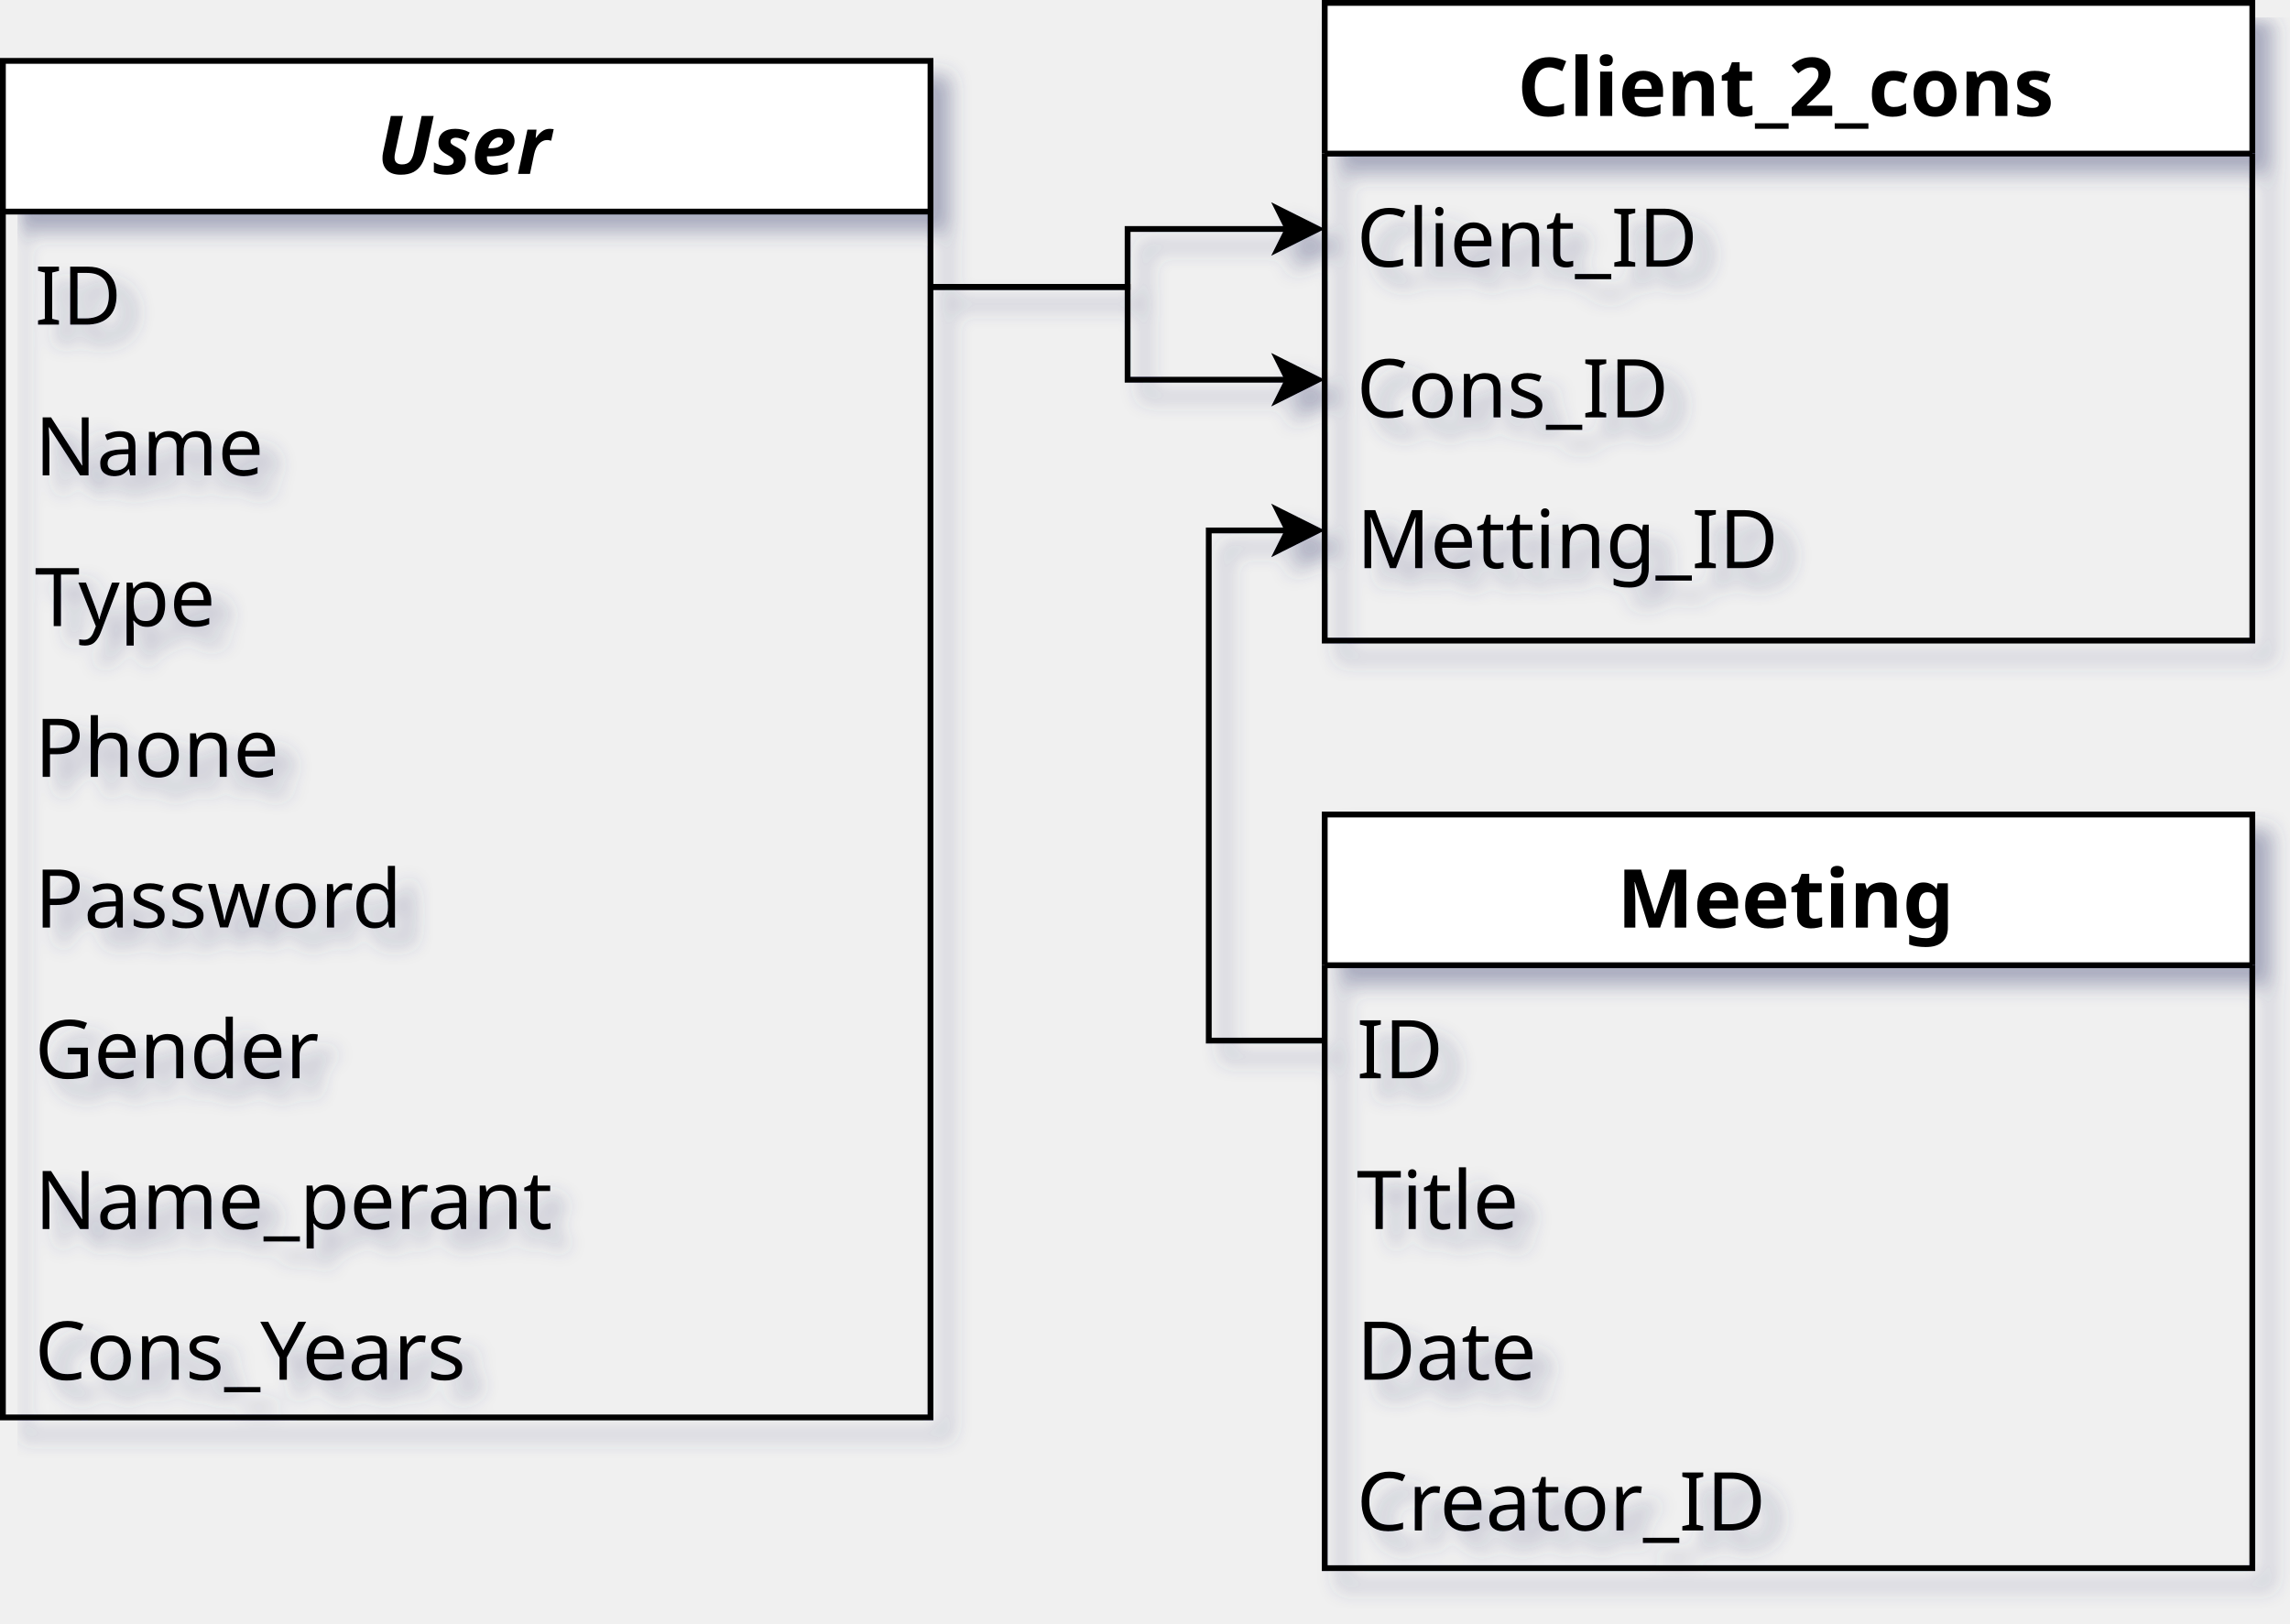
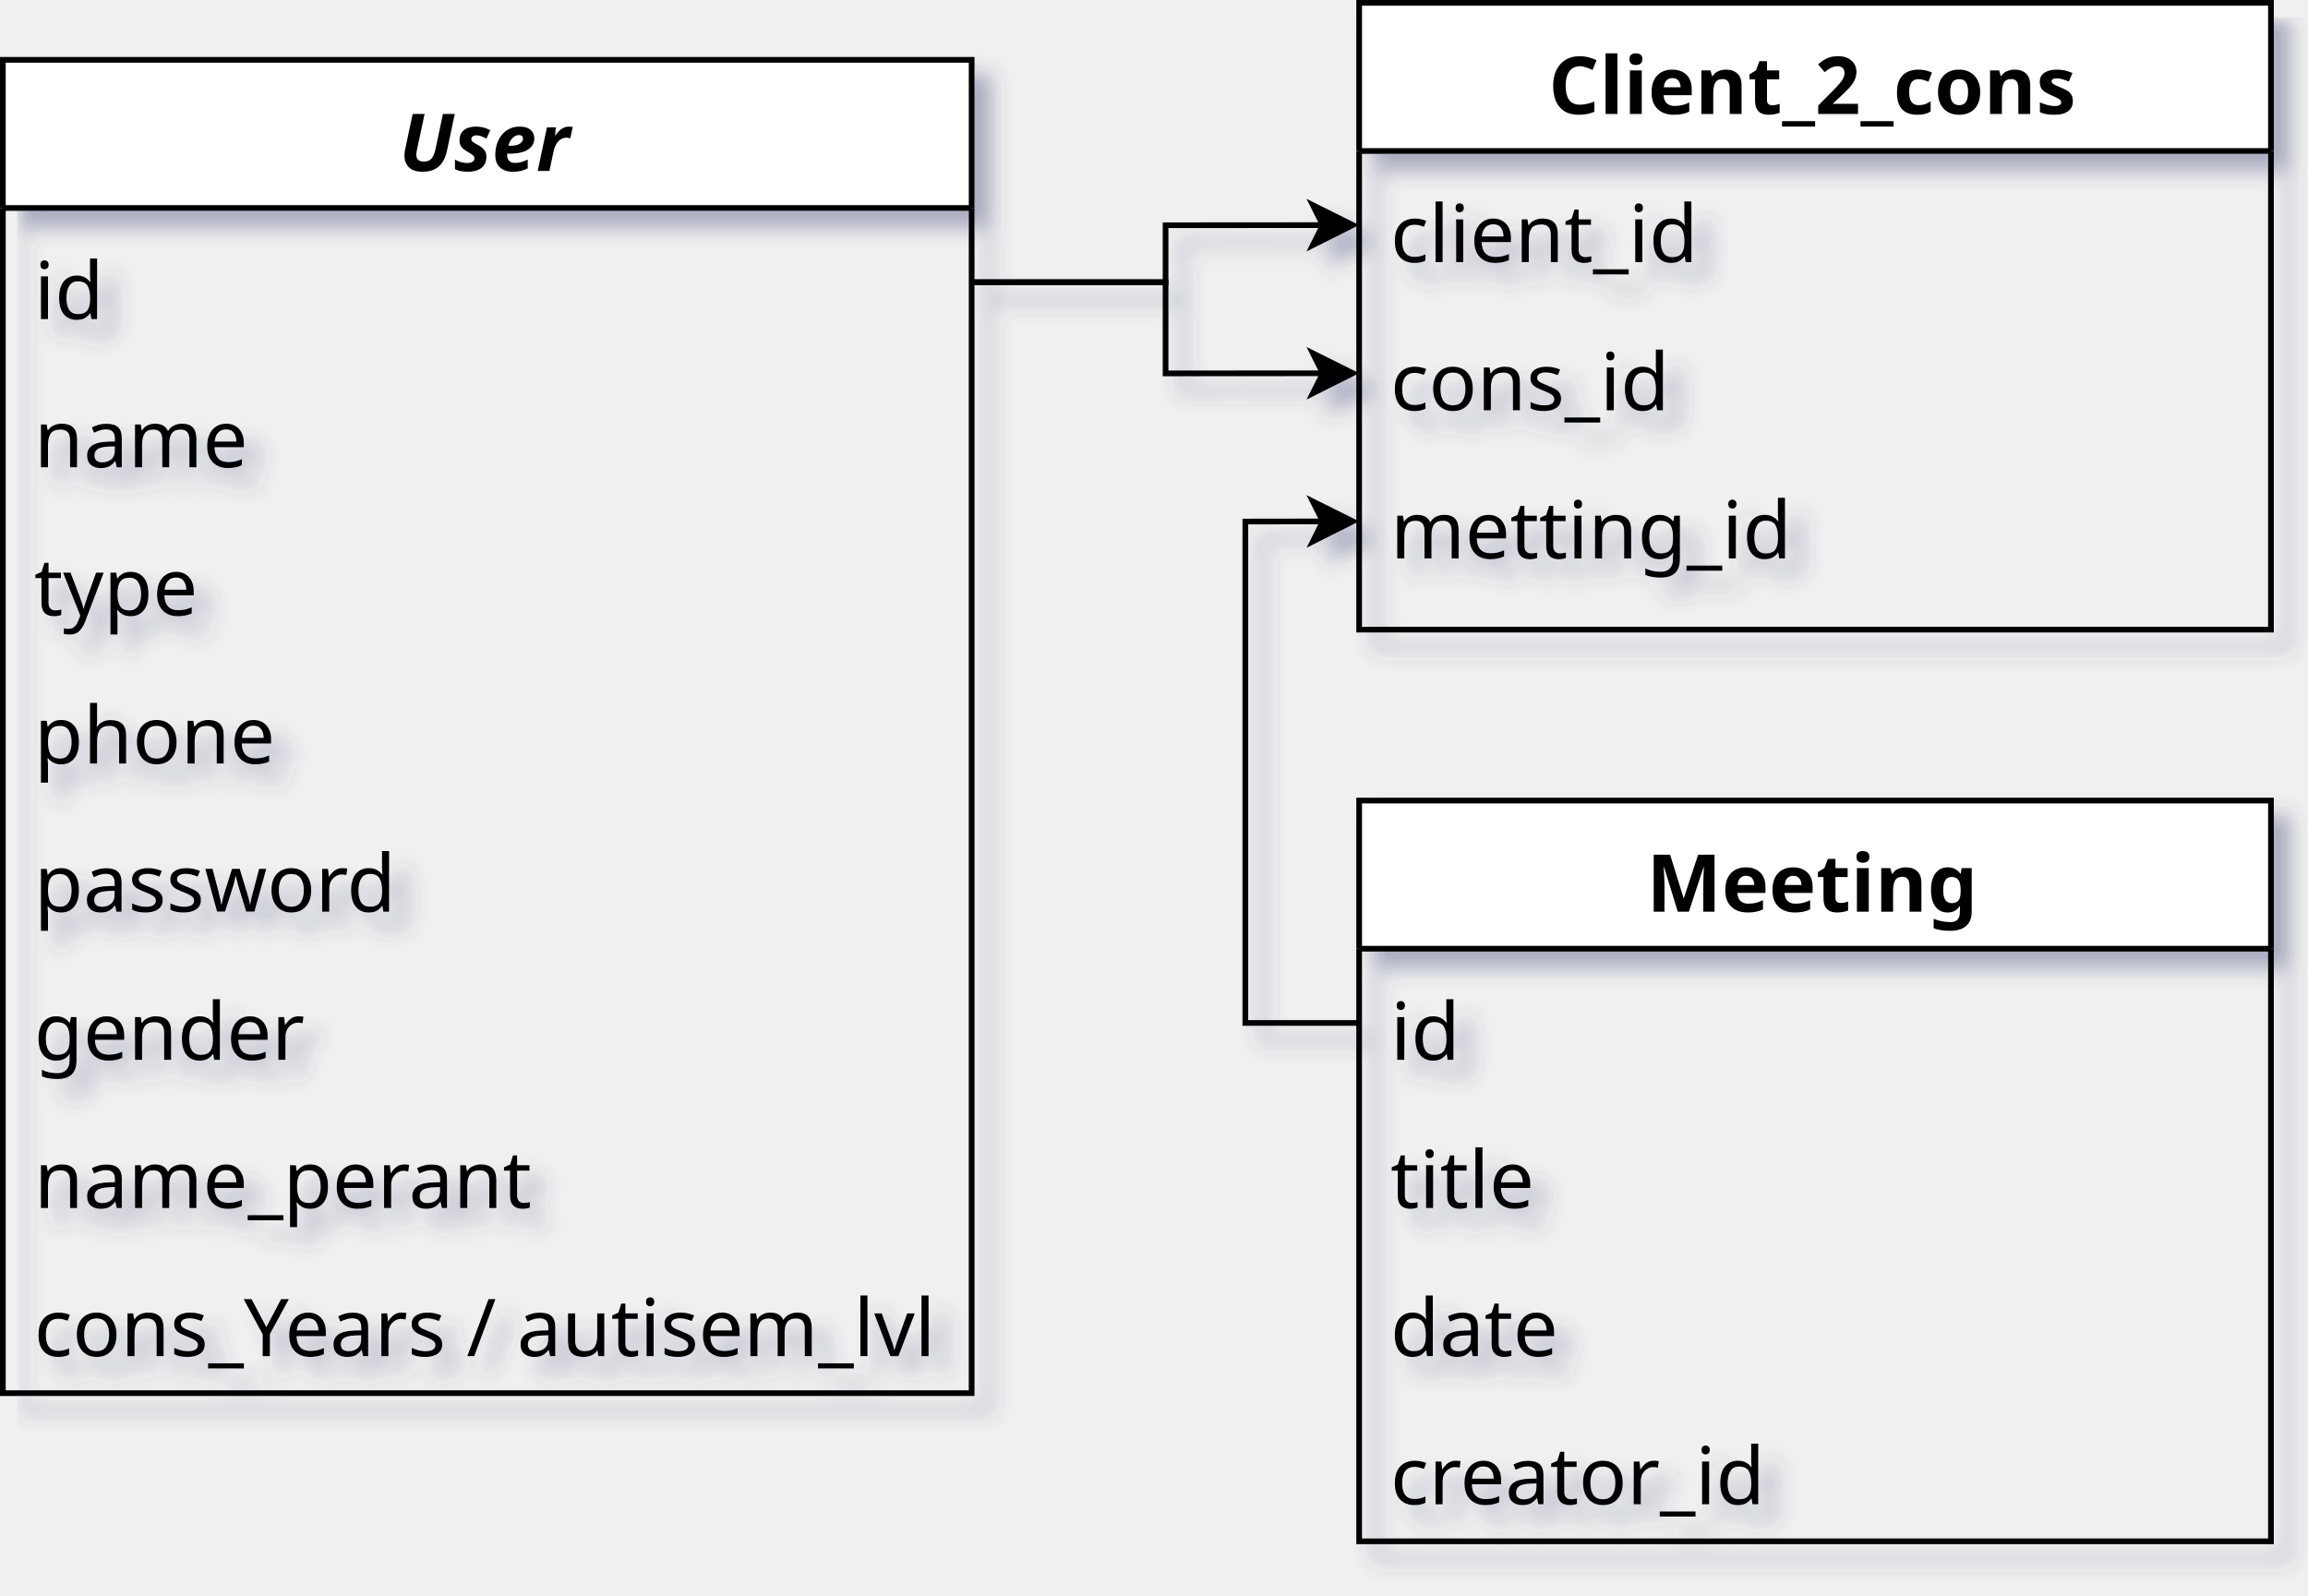
- <svg xmlns="http://www.w3.org/2000/svg" version="1.1" width="395" height="280" viewBox="-0.5 -0.5 395 280" content="&lt;mxfile host=&quot;app.diagrams.net&quot; modified=&quot;2021-06-02T12:15:11.284Z&quot; agent=&quot;5.0 (Windows NT 10.0; Win64; x64) AppleWebKit/537.36 (KHTML, like Gecko) Chrome/90.0.443.212 Safari/537.36&quot; etag=&quot;fPCKlo2TBPy5XJkJr9Qo&quot; version=&quot;14.7.3&quot; type=&quot;github&quot;&gt;&lt;diagram id=&quot;C5RBs43oDa-KdzZeNtuy&quot; name=&quot;Page-1&quot;&gt;7VpRc6I8FP01PvYbA2LtY9XW7a7tdLd2u7svTgoRsgbCF2LV/vq9YABp0NWOW6x1xplyb25Ics9JONxSMzv+rCdw6F1zh7CaUXdmNbNbMwxUN1vwJ/bMFx7Lai4crqCOCsodd/SZpD2Vd0IdEhUCJedM0rDotHkQEFsWfFgIPi2GjTgrjhpil2iOOxsz3ftAHektvC3jNPd/ItT10pFR82zR4uM0WK0k8rDDp0su86JmdgTncnHlzzqExclL8/JwNX9g/XGz9/lr9D++b38Z3Hw/Wdzscpsu2RIECeSrb/08Hl1++t74/SO8vfw6rffOHz+fqC71J8wmKl/3ERFqvXKeJjGaUp/hAKz2iAfyTrWYYGNG3QCubZgb9DTbT0RICvk/Vw2Sh+C1PcqcPp7zSbyCSGJ7nFptjwv6DLfFDJoQOKBZSEUlo1mIuIt7grsOXkEiiLlN04IyVx9HUsXYnDEcRvQxmXAc4mPh0qDNpeR+eiM+CRziKCvDOTGk4OOMOShNwGJuqKHsS+xTFm+QAfa4j8G7IWQK2jhnZLZEWAVhj3CfSDGHENVqtBRkajsiU9nTnNyoqXzeErENs6E2ldpQbnbvbLhvsAFx4EKq8vHMF+M1Nh2vWRwOM6BHgCVpx8mOlqkKF0tLzV0JgcvJfD94HAvr11UYOPTcPL25pTN00tDIfNXVqAx5lku0ZWQkV5I2CrFNA7efxHQbueebWmfs4tB3xBLCeNRxSJAQSmKJF5yLWRRyGsgkEVYbfpCuTv0/q2bBhDpgo9yGXxwuZIcHwD1ME/oQIPSUxKTein4arYqMXH0i6PSbF1HdFv1lshVgX4Nx6fSQhvEN9smHRnkzSDc6ZNJnvPF2KJfuZEtDeTAPPzbKu9/Lp62KUW5qKN96PDjCvFuYUb1R8Zlt6DjjKJpy4Rwc1GuUpCd9pi6rPd03l4z/auOfaoToEUib/t7x3ulQ8c63qlZrZqlaG4ZEYFjXoaH9LjZ/q2pth3RxFyd0+JNgER05UcVLXf0NlWDp/HQleE2IBOQ0PqyoRKFjJeqtK1FWypqsNLChrMj0x3aVKPSiEmW29qISVcpnXeB88ErUX0+o5sb025dKVEvDeEAlO7y31wpUzdZkqLxghXSl24UT5kiGfyJnmmvJUHldC+kFj44gWHIxPMDHwHugRPU1MKRLgg6jsKahMbQhs0eh+26ELjI2FbroVULXsvbyX67ltNZVkKL1AZ50O9U42YGwl4q39LlWgnVcuPngSL/mabUAfy/kbPn8zjSor4mMCzIJ2jCsiepJBrLLk4L7wPhQwTvQ9udD9bq3qQFPHJek0gXy63GXB5hd5N4Xqc1j+jxmQ/L4/w3Um6vE4onkedbjVkijmP9Q/RPjZ2wAssrszpYbu/NXoBUvY+UOX6cyIj4RNlkDs0IZ1JdL1tLhrBx7QRiW9Kk4u90j2zoiuwbZdV+j/R3ZVqXInh2R3QGyq/XS7oEFM//oeCHk80+3zYs/&lt;/diagram&gt;&lt;/mxfile&gt;">
+ <svg xmlns="http://www.w3.org/2000/svg" version="1.1" width="405" height="280" viewBox="-0.5 -0.5 405 280" content="&lt;mxfile host=&quot;app.diagrams.net&quot; modified=&quot;2021-06-07T17:25:01.964Z&quot; agent=&quot;5.0 (Windows NT 10.0; Win64; x64) AppleWebKit/537.36 (KHTML, like Gecko) Chrome/91.0.447.77 Safari/537.36&quot; etag=&quot;rNtInm1D82Ud87jrwp9W&quot; version=&quot;14.7.3&quot; type=&quot;github&quot;&gt;&lt;diagram id=&quot;C5RBs43oDa-KdzZeNtuy&quot; name=&quot;Page-1&quot;&gt;7VrbcqM4EP0aP2aLi8HOY+xcZmYzU5lJMpnZF5cCMmgsECvk2OTrtwUC7ECInXVM4qLKlaJbjS59jsShQ88cB8sLjiL/K3Mx7Rmau+yZpz3DsI5N+CsdSeYwhnbm8DhxM5deOq7JI1ZOTXnnxMXxWqBgjAoSrTsdFobYEWs+xDlbrIdNGV0fNUIerjiuHUSr3jviCj/zDo1B6f+EiefnI+v2cdYSoDxYrST2kcsWKy7zrGeOOWMiuwqWY0xl7vK83H1O7ujlzL748j3+F92O/r759vMo6+x8m1uKJXAcild3/Tibnn/62f/zK7o6/77QLk7uvxypW7QHROcqX7cx5mq9IsmTGC9IQFEI1mjKQnGtWkywESVeCNcOzA3uNEcPmAsC+T9RDYJF4HV8Qt1LlLC5XEEskDPLrZHPOHmEbhGFJh0c0MyFopJhr0VcyzvBrYGX4xhirvK06IXrEsVCxTiMUhTF5D6dsAwJEPdIOGJCsCDviM1DF7vKKnBODcHZrGCOnicgm5veV/Y5CgiVG+QG+SxA4N0QMgWtzBlerhBWQXiBWYAFTyBEtRoDBZnajrqp7EVJbj2P8VeIbZh9tanUhvKKvovhfsAGRKEHqSrHM5+M168Zz64bz14fDlGgR4gEHslkx6tUhYuVpZaulMD1ZL69uZ9x65/PUeiSE3Pw7Yos9aN+hcwQ/pTKkGexQluKp+JZ0sYRckjoXaYxp/3S80OtU7oY3DulKWF84ro4TAklkEAZ5ySLIkZCkSbCGsEP0jXW/rJ6FkxoDLZe2vCT4VyMWQjcQySlDwZCL7Ak9avp17j9X6Zfso7qi2yznyfbGuwNGNfOWK9gHKIAdyjvFGXL2B/KtTvZqqAskqhDebcoD4Yto2xXUI58FnYw7xZmXeu3fGYbVZxRHC8YP7ync4OS9EVA1WXLhNhYMr7Vxh9UCOFhSFv1veOj06FloK221ZpZq9YmEeYIlnpoaH+IzT9sW9vpVXHnQEInvzHi8Fqoyd5h2LkgMQ4m9IF2PGnjRU/bozqsnXJVHX7FWAByFT48U53Su+rUvqtTVs6aolywYbWo0CTbVaf0J9Upc/guqlO1fK6Knq461Xxo2RvTr6E6tQn6OzuzhhWMBRH08N5oW3iCbU2GuiLWW5GhXuhU1a8LJ0xHhhbIUFfr2i8ZqkUQh2MkGJ8c4GPgI1Citi6216eFXpUEY0pgmRNjIl+JOqH7YYSubmwqdPVXCV3Lepf/hq2ndVUFORmtD/Ck2+kZVhwI71Lx1j7XarCWxZwO6V0jvU85Wz/l4wrU0LEsyKRow7CmrhUZOCDgWxAz29OjfYFrV4DHrodzjQL59ZnHQkTPSu+T1JYxl0yyIX3O/wGOJSqxaC5YmXXZCmnkyS91f2r8lgYgq8zT5WrjafI/0WpSDzGbcwc3oKpABVXl4Ub01U6T+WvEnmOKBHlYDXoLZIcdsiWyTV+evYzs8H0he9whuz2yTTrozYEFs/ziOFPs5Wfb5tl/&lt;/diagram&gt;&lt;/mxfile&gt;">
  <defs>
-     <clipPath id="mx-clip-4-41-152-26-0">
-       <rect x="4" y="41" width="152" height="26" />
+     <clipPath id="mx-clip-4-41-162-26-0">
+       <rect x="4" y="41" width="162" height="26" />
    </clipPath>
-     <clipPath id="mx-clip-4-67-152-26-0">
-       <rect x="4" y="67" width="152" height="26" />
+     <clipPath id="mx-clip-4-67-162-26-0">
+       <rect x="4" y="67" width="162" height="26" />
    </clipPath>
-     <clipPath id="mx-clip-4-93-152-26-0">
-       <rect x="4" y="93" width="152" height="26" />
+     <clipPath id="mx-clip-4-93-162-26-0">
+       <rect x="4" y="93" width="162" height="26" />
    </clipPath>
-     <clipPath id="mx-clip-4-119-152-26-0">
-       <rect x="4" y="119" width="152" height="26" />
+     <clipPath id="mx-clip-4-119-162-26-0">
+       <rect x="4" y="119" width="162" height="26" />
    </clipPath>
-     <clipPath id="mx-clip-4-145-152-26-0">
-       <rect x="4" y="145" width="152" height="26" />
+     <clipPath id="mx-clip-4-145-162-26-0">
+       <rect x="4" y="145" width="162" height="26" />
    </clipPath>
-     <clipPath id="mx-clip-4-171-152-26-0">
-       <rect x="4" y="171" width="152" height="26" />
+     <clipPath id="mx-clip-4-171-162-26-0">
+       <rect x="4" y="171" width="162" height="26" />
    </clipPath>
-     <clipPath id="mx-clip-4-197-152-26-0">
-       <rect x="4" y="197" width="152" height="26" />
+     <clipPath id="mx-clip-4-197-162-26-0">
+       <rect x="4" y="197" width="162" height="26" />
    </clipPath>
-     <clipPath id="mx-clip-4-223-152-26-0">
-       <rect x="4" y="223" width="152" height="26" />
+     <clipPath id="mx-clip-4-223-162-26-0">
+       <rect x="4" y="223" width="162" height="26" />
    </clipPath>
-     <clipPath id="mx-clip-232-171-152-26-0">
-       <rect x="232" y="171" width="152" height="26" />
+     <clipPath id="mx-clip-242-171-152-26-0">
+       <rect x="242" y="171" width="152" height="26" />
    </clipPath>
-     <clipPath id="mx-clip-232-197-152-26-0">
-       <rect x="232" y="197" width="152" height="26" />
+     <clipPath id="mx-clip-242-197-152-26-0">
+       <rect x="242" y="197" width="152" height="26" />
    </clipPath>
-     <clipPath id="mx-clip-232-223-152-26-0">
-       <rect x="232" y="223" width="152" height="26" />
+     <clipPath id="mx-clip-242-223-152-26-0">
+       <rect x="242" y="223" width="152" height="26" />
    </clipPath>
-     <clipPath id="mx-clip-232-249-152-26-0">
-       <rect x="232" y="249" width="152" height="26" />
+     <clipPath id="mx-clip-242-249-152-26-0">
+       <rect x="242" y="249" width="152" height="26" />
    </clipPath>
-     <clipPath id="mx-clip-232-31-152-26-0">
-       <rect x="232" y="31" width="152" height="26" />
+     <clipPath id="mx-clip-242-31-152-26-0">
+       <rect x="242" y="31" width="152" height="26" />
    </clipPath>
-     <clipPath id="mx-clip-232-57-152-26-0">
-       <rect x="232" y="57" width="152" height="26" />
+     <clipPath id="mx-clip-242-57-152-26-0">
+       <rect x="242" y="57" width="152" height="26" />
    </clipPath>
-     <clipPath id="mx-clip-232-83-152-26-0">
-       <rect x="232" y="83" width="152" height="26" />
+     <clipPath id="mx-clip-242-83-152-26-0">
+       <rect x="242" y="83" width="152" height="26" />
    </clipPath>
    <filter id="dropShadow">
      <feGaussianBlur in="SourceAlpha" stdDeviation="1.7" result="blur" />
      <feOffset in="blur" dx="3" dy="3" result="offsetBlur" />
      <feFlood flood-color="#3D4574" flood-opacity="0.4" result="offsetColor" />
      <feComposite in="offsetColor" in2="offsetBlur" operator="in" result="offsetBlur" />
      <feBlend in="SourceGraphic" in2="offsetBlur" />
    </filter>
  </defs>
  <g filter="url(#dropShadow)">
-     <path d="M 0 36 L 0 10 L 160 10 L 160 36" fill="#ffffff" stroke="#000000" stroke-miterlimit="10" pointer-events="all" />
-     <path d="M 0 36 L 0 244 L 160 244 L 160 36" fill="none" stroke="#000000" stroke-miterlimit="10" pointer-events="none" />
-     <path d="M 0 36 L 160 36" fill="none" stroke="#000000" stroke-miterlimit="10" pointer-events="none" />
+     <path d="M 0 36 L 0 10 L 170 10 L 170 36" fill="#ffffff" stroke="#000000" stroke-miterlimit="10" pointer-events="all" />
+     <path d="M 0 36 L 0 244 L 170 244 L 170 36" fill="none" stroke="#000000" stroke-miterlimit="10" pointer-events="none" />
+     <path d="M 0 36 L 170 36" fill="none" stroke="#000000" stroke-miterlimit="10" pointer-events="none" />
    <g fill="#000000" font-family="Tahoma" font-weight="bold" font-style="italic" pointer-events="none" text-anchor="middle" font-size="14px">
-       <text x="79.5" y="29.5">User</text>
+       <text x="84.5" y="29.5">User</text>
    </g>
-     <g fill="#000000" font-family="Tahoma" pointer-events="none" clip-path="url(#mx-clip-4-41-152-26-0)" font-size="14px">
-       <text x="5.5" y="55.5">ID</text>
+     <g fill="#000000" font-family="Tahoma" pointer-events="none" clip-path="url(#mx-clip-4-41-162-26-0)" font-size="14px">
+       <text x="5.5" y="55.5">id</text>
    </g>
-     <g fill="#000000" font-family="Tahoma" pointer-events="none" clip-path="url(#mx-clip-4-67-152-26-0)" font-size="14px">
-       <text x="5.5" y="81.5">Name</text>
+     <g fill="#000000" font-family="Tahoma" pointer-events="none" clip-path="url(#mx-clip-4-67-162-26-0)" font-size="14px">
+       <text x="5.5" y="81.5">name</text>
    </g>
-     <g fill="#000000" font-family="Tahoma" pointer-events="none" clip-path="url(#mx-clip-4-93-152-26-0)" font-size="14px">
-       <text x="5.5" y="107.5">Type</text>
+     <g fill="#000000" font-family="Tahoma" pointer-events="none" clip-path="url(#mx-clip-4-93-162-26-0)" font-size="14px">
+       <text x="5.5" y="107.5">type</text>
    </g>
-     <g fill="#000000" font-family="Tahoma" pointer-events="none" clip-path="url(#mx-clip-4-119-152-26-0)" font-size="14px">
-       <text x="5.5" y="133.5">Phone</text>
+     <g fill="#000000" font-family="Tahoma" pointer-events="none" clip-path="url(#mx-clip-4-119-162-26-0)" font-size="14px">
+       <text x="5.5" y="133.5">phone</text>
    </g>
-     <g fill="#000000" font-family="Tahoma" pointer-events="none" clip-path="url(#mx-clip-4-145-152-26-0)" font-size="14px">
-       <text x="5.5" y="159.5">Password</text>
+     <g fill="#000000" font-family="Tahoma" pointer-events="none" clip-path="url(#mx-clip-4-145-162-26-0)" font-size="14px">
+       <text x="5.5" y="159.5">password</text>
    </g>
-     <g fill="#000000" font-family="Tahoma" pointer-events="none" clip-path="url(#mx-clip-4-171-152-26-0)" font-size="14px">
-       <text x="5.5" y="185.5">Gender</text>
+     <g fill="#000000" font-family="Tahoma" pointer-events="none" clip-path="url(#mx-clip-4-171-162-26-0)" font-size="14px">
+       <text x="5.5" y="185.5">gender</text>
    </g>
-     <g fill="#000000" font-family="Tahoma" pointer-events="none" clip-path="url(#mx-clip-4-197-152-26-0)" font-size="14px">
-       <text x="5.5" y="211.5">Name_perant</text>
+     <g fill="#000000" font-family="Tahoma" pointer-events="none" clip-path="url(#mx-clip-4-197-162-26-0)" font-size="14px">
+       <text x="5.5" y="211.5">name_perant</text>
    </g>
-     <g fill="#000000" font-family="Tahoma" pointer-events="none" clip-path="url(#mx-clip-4-223-152-26-0)" font-size="14px">
-       <text x="5.5" y="237.5">Cons_Years</text>
+     <g fill="#000000" font-family="Tahoma" pointer-events="none" clip-path="url(#mx-clip-4-223-162-26-0)" font-size="14px">
+       <text x="5.5" y="237.5">cons_Years / autisem_lvl</text>
    </g>
-     <path d="M 228 166 L 228 140 L 388 140 L 388 166" fill="#ffffff" stroke="#000000" stroke-miterlimit="10" pointer-events="none" />
-     <path d="M 228 166 L 228 270 L 388 270 L 388 166" fill="none" stroke="#000000" stroke-miterlimit="10" pointer-events="none" />
-     <path d="M 228 166 L 388 166" fill="none" stroke="#000000" stroke-miterlimit="10" pointer-events="none" />
+     <path d="M 238 166 L 238 140 L 398 140 L 398 166" fill="#ffffff" stroke="#000000" stroke-miterlimit="10" pointer-events="none" />
+     <path d="M 238 166 L 238 270 L 398 270 L 398 166" fill="none" stroke="#000000" stroke-miterlimit="10" pointer-events="none" />
+     <path d="M 238 166 L 398 166" fill="none" stroke="#000000" stroke-miterlimit="10" pointer-events="none" />
    <g fill="#000000" font-family="Tahoma" font-weight="bold" pointer-events="none" text-anchor="middle" font-size="14px">
-       <text x="307.5" y="159.5">Meeting</text>
+       <text x="317.5" y="159.5">Meeting</text>
    </g>
-     <g fill="#000000" font-family="Tahoma" pointer-events="none" clip-path="url(#mx-clip-232-171-152-26-0)" font-size="14px">
-       <text x="233.5" y="185.5">ID</text>
+     <g fill="#000000" font-family="Tahoma" pointer-events="none" clip-path="url(#mx-clip-242-171-152-26-0)" font-size="14px">
+       <text x="243.5" y="185.5">id</text>
    </g>
-     <g fill="#000000" font-family="Tahoma" pointer-events="none" clip-path="url(#mx-clip-232-197-152-26-0)" font-size="14px">
-       <text x="233.5" y="211.5">Title</text>
+     <g fill="#000000" font-family="Tahoma" pointer-events="none" clip-path="url(#mx-clip-242-197-152-26-0)" font-size="14px">
+       <text x="243.5" y="211.5">title</text>
    </g>
-     <g fill="#000000" font-family="Tahoma" pointer-events="none" clip-path="url(#mx-clip-232-223-152-26-0)" font-size="14px">
-       <text x="233.5" y="237.5">Date</text>
+     <g fill="#000000" font-family="Tahoma" pointer-events="none" clip-path="url(#mx-clip-242-223-152-26-0)" font-size="14px">
+       <text x="243.5" y="237.5">date</text>
    </g>
-     <g fill="#000000" font-family="Tahoma" pointer-events="none" clip-path="url(#mx-clip-232-249-152-26-0)" font-size="14px">
-       <text x="233.5" y="263.5">Creator_ID</text>
+     <g fill="#000000" font-family="Tahoma" pointer-events="none" clip-path="url(#mx-clip-242-249-152-26-0)" font-size="14px">
+       <text x="243.5" y="263.5">creator_id</text>
    </g>
-     <path d="M 228 26 L 228 0 L 388 0 L 388 26" fill="#ffffff" stroke="#000000" stroke-miterlimit="10" pointer-events="none" />
-     <path d="M 228 26 L 228 110 L 388 110 L 388 26" fill="none" stroke="#000000" stroke-miterlimit="10" pointer-events="none" />
-     <path d="M 228 26 L 388 26" fill="none" stroke="#000000" stroke-miterlimit="10" pointer-events="none" />
+     <path d="M 238 26 L 238 0 L 398 0 L 398 26" fill="#ffffff" stroke="#000000" stroke-miterlimit="10" pointer-events="none" />
+     <path d="M 238 26 L 238 110 L 398 110 L 398 26" fill="none" stroke="#000000" stroke-miterlimit="10" pointer-events="none" />
+     <path d="M 238 26 L 398 26" fill="none" stroke="#000000" stroke-miterlimit="10" pointer-events="none" />
    <g fill="#000000" font-family="Tahoma" font-weight="bold" pointer-events="none" text-anchor="middle" font-size="14px">
-       <text x="307.5" y="19.5">Client_2_cons</text>
+       <text x="317.5" y="19.5">Client_2_cons</text>
    </g>
-     <g fill="#000000" font-family="Tahoma" pointer-events="none" clip-path="url(#mx-clip-232-31-152-26-0)" font-size="14px">
-       <text x="233.5" y="45.5">Client_ID</text>
+     <g fill="#000000" font-family="Tahoma" pointer-events="none" clip-path="url(#mx-clip-242-31-152-26-0)" font-size="14px">
+       <text x="243.5" y="45.5">client_id</text>
    </g>
-     <g fill="#000000" font-family="Tahoma" pointer-events="none" clip-path="url(#mx-clip-232-57-152-26-0)" font-size="14px">
-       <text x="233.5" y="71.5">Cons_ID</text>
+     <g fill="#000000" font-family="Tahoma" pointer-events="none" clip-path="url(#mx-clip-242-57-152-26-0)" font-size="14px">
+       <text x="243.5" y="71.5">cons_id</text>
    </g>
-     <g fill="#000000" font-family="Tahoma" pointer-events="none" clip-path="url(#mx-clip-232-83-152-26-0)" font-size="14px">
-       <text x="233.5" y="97.5">Metting_ID</text>
-       <text x="233.5" y="131.5">-</text>
+     <g fill="#000000" font-family="Tahoma" pointer-events="none" clip-path="url(#mx-clip-242-83-152-26-0)" font-size="14px">
+       <text x="243.5" y="97.5">metting_id</text>
    </g>
-     <path d="M 228 179 L 208 179 L 208 91 L 221.63 91" fill="none" stroke="#000000" stroke-miterlimit="10" pointer-events="none" />
-     <path d="M 226.88 91 L 219.88 94.5 L 221.63 91 L 219.88 87.5 Z" fill="#000000" stroke="#000000" stroke-miterlimit="10" pointer-events="none" />
-     <path d="M 160 49 L 194 49 L 194 39 L 221.63 39" fill="none" stroke="#000000" stroke-miterlimit="10" pointer-events="none" />
-     <path d="M 226.88 39 L 219.88 42.5 L 221.63 39 L 219.88 35.5 Z" fill="#000000" stroke="#000000" stroke-miterlimit="10" pointer-events="none" />
-     <path d="M 160 49 L 194 49 L 194 65 L 221.63 65" fill="none" stroke="#000000" stroke-miterlimit="10" pointer-events="none" />
-     <path d="M 226.88 65 L 219.88 68.5 L 221.63 65 L 219.88 61.5 Z" fill="#000000" stroke="#000000" stroke-miterlimit="10" pointer-events="none" />
+     <path d="M 238 179.03 L 218.03 179.03 L 218.03 91.03 L 231.63 91.01" fill="none" stroke="#000000" stroke-miterlimit="10" pointer-events="none" />
+     <path d="M 236.88 91 L 229.89 94.51 L 231.63 91.01 L 229.88 87.51 Z" fill="#000000" stroke="#000000" stroke-miterlimit="10" pointer-events="none" />
+     <path d="M 170 49.03 L 204.03 49.03 L 204.03 39.03 L 231.63 39.01" fill="none" stroke="#000000" stroke-miterlimit="10" pointer-events="none" />
+     <path d="M 236.88 39 L 229.88 42.51 L 231.63 39.01 L 229.88 35.51 Z" fill="#000000" stroke="#000000" stroke-miterlimit="10" pointer-events="none" />
+     <path d="M 170 49.03 L 204.03 49.03 L 204.03 65.03 L 231.63 65.01" fill="none" stroke="#000000" stroke-miterlimit="10" pointer-events="none" />
+     <path d="M 236.88 65 L 229.88 68.51 L 231.63 65.01 L 229.88 61.51 Z" fill="#000000" stroke="#000000" stroke-miterlimit="10" pointer-events="none" />
  </g>
</svg>
